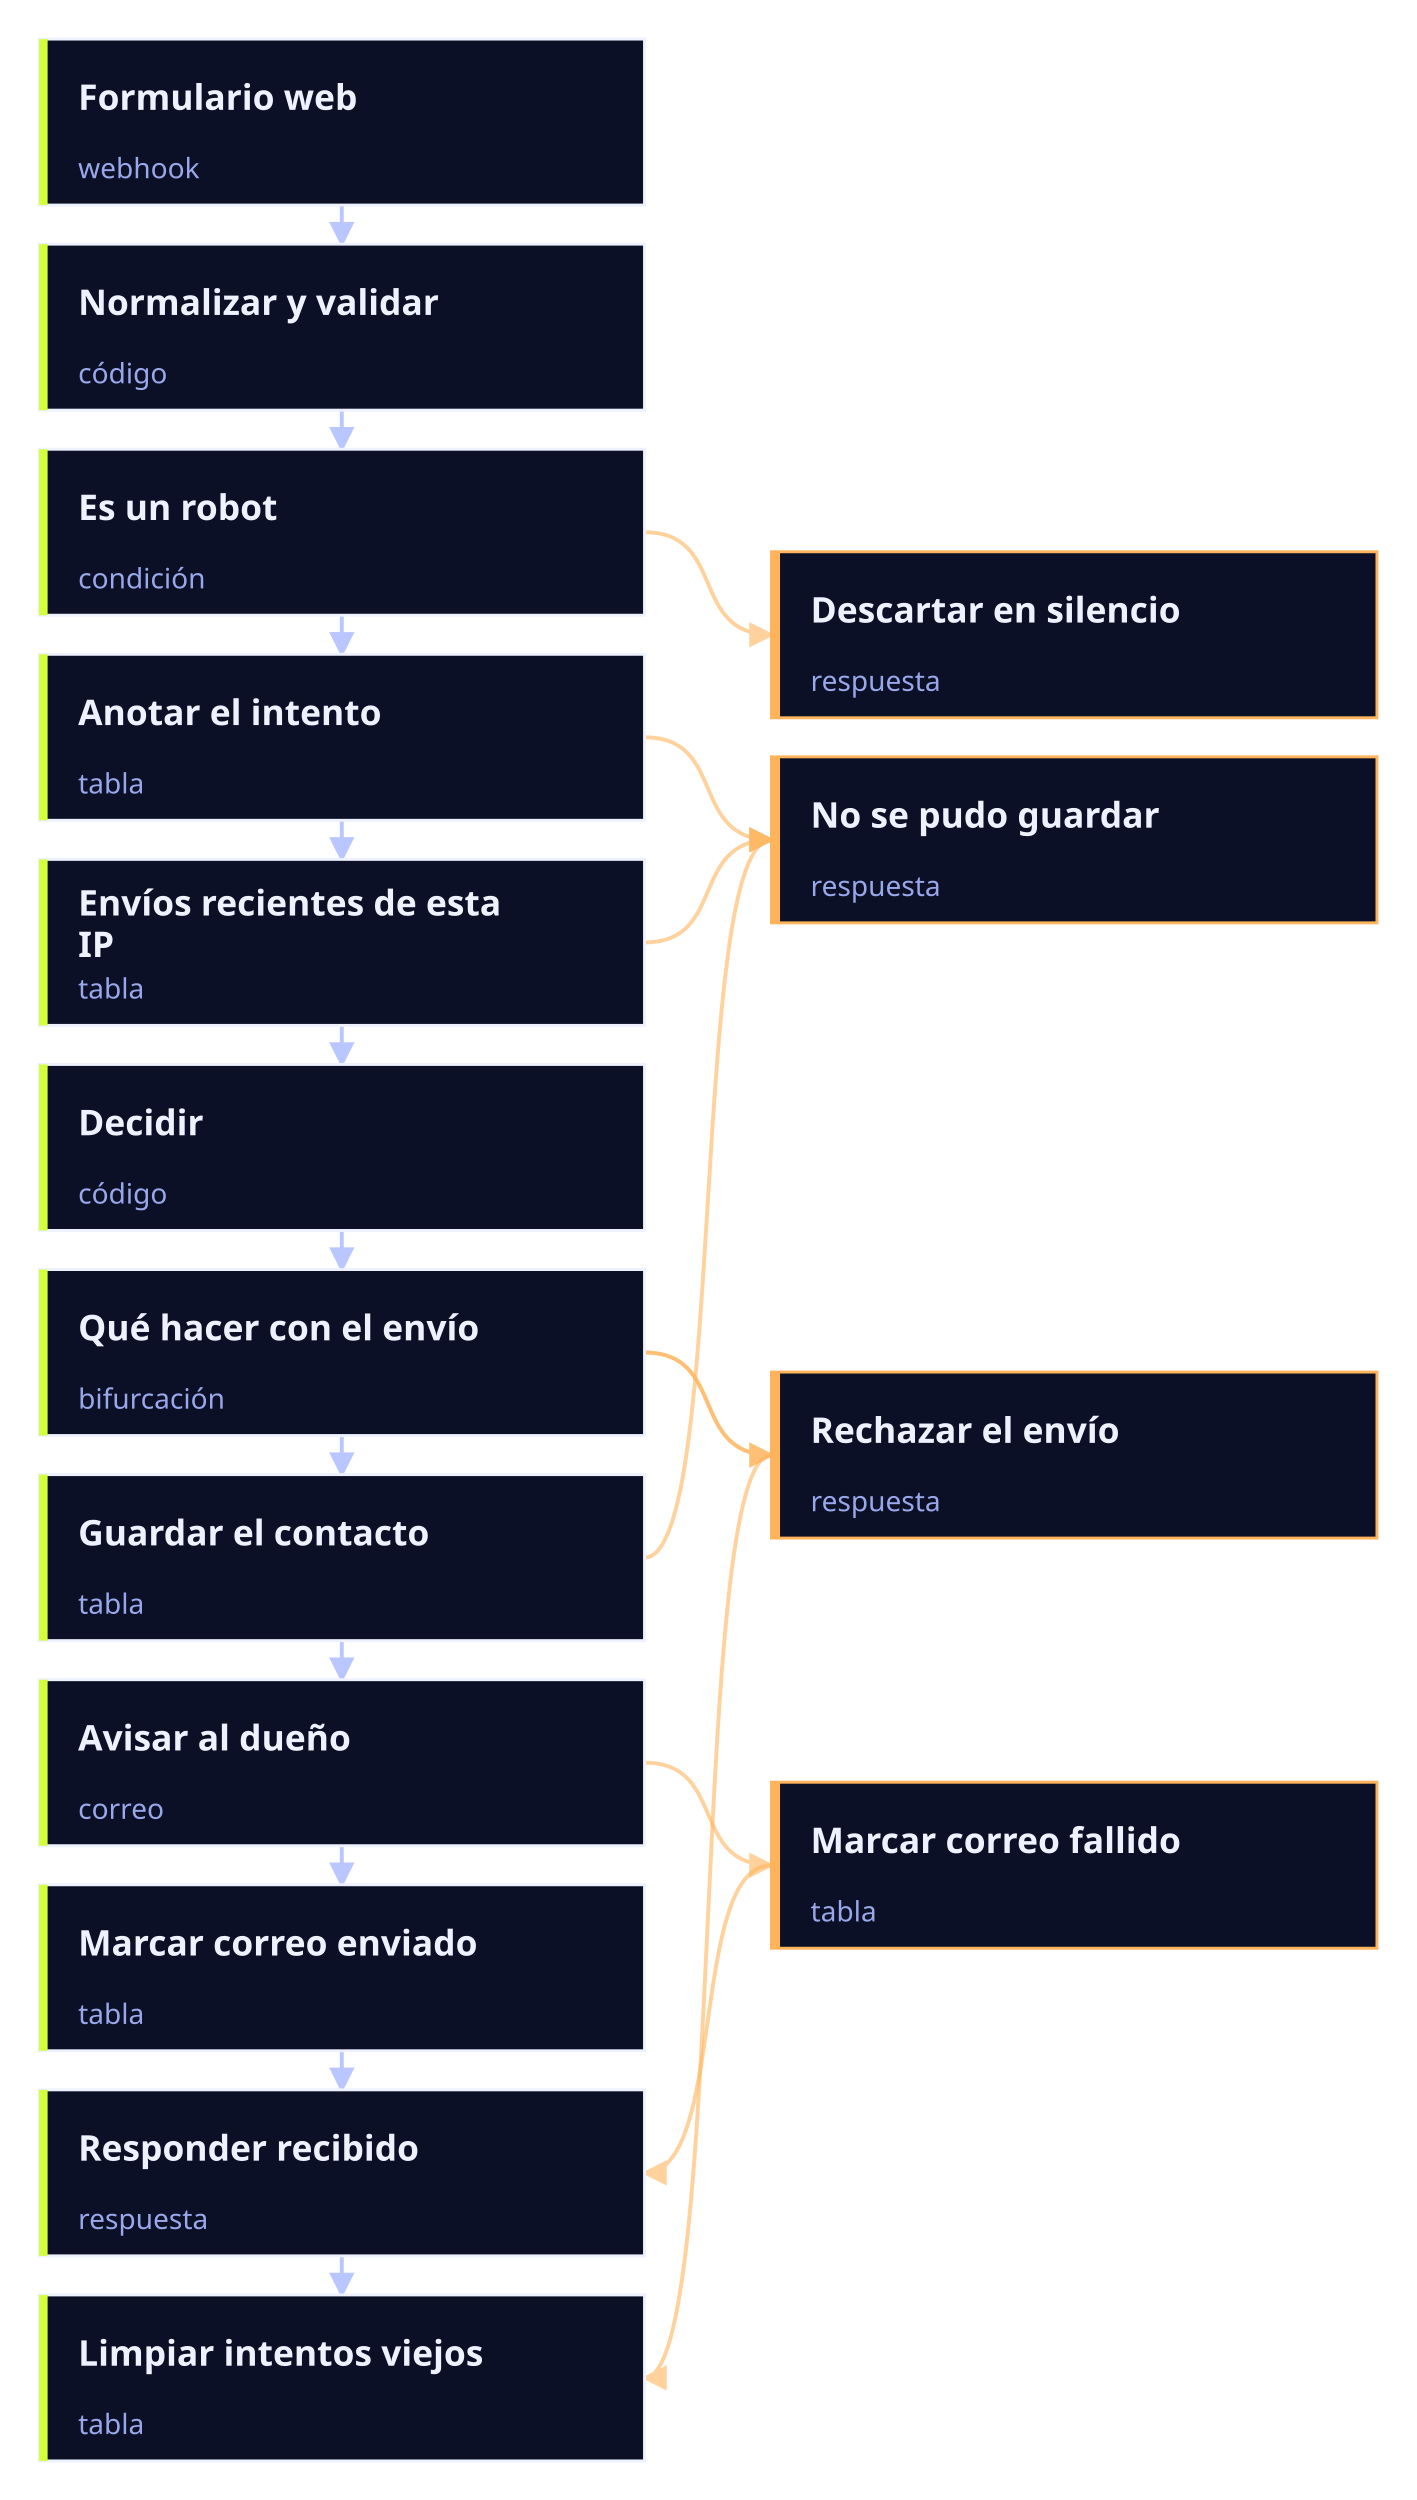
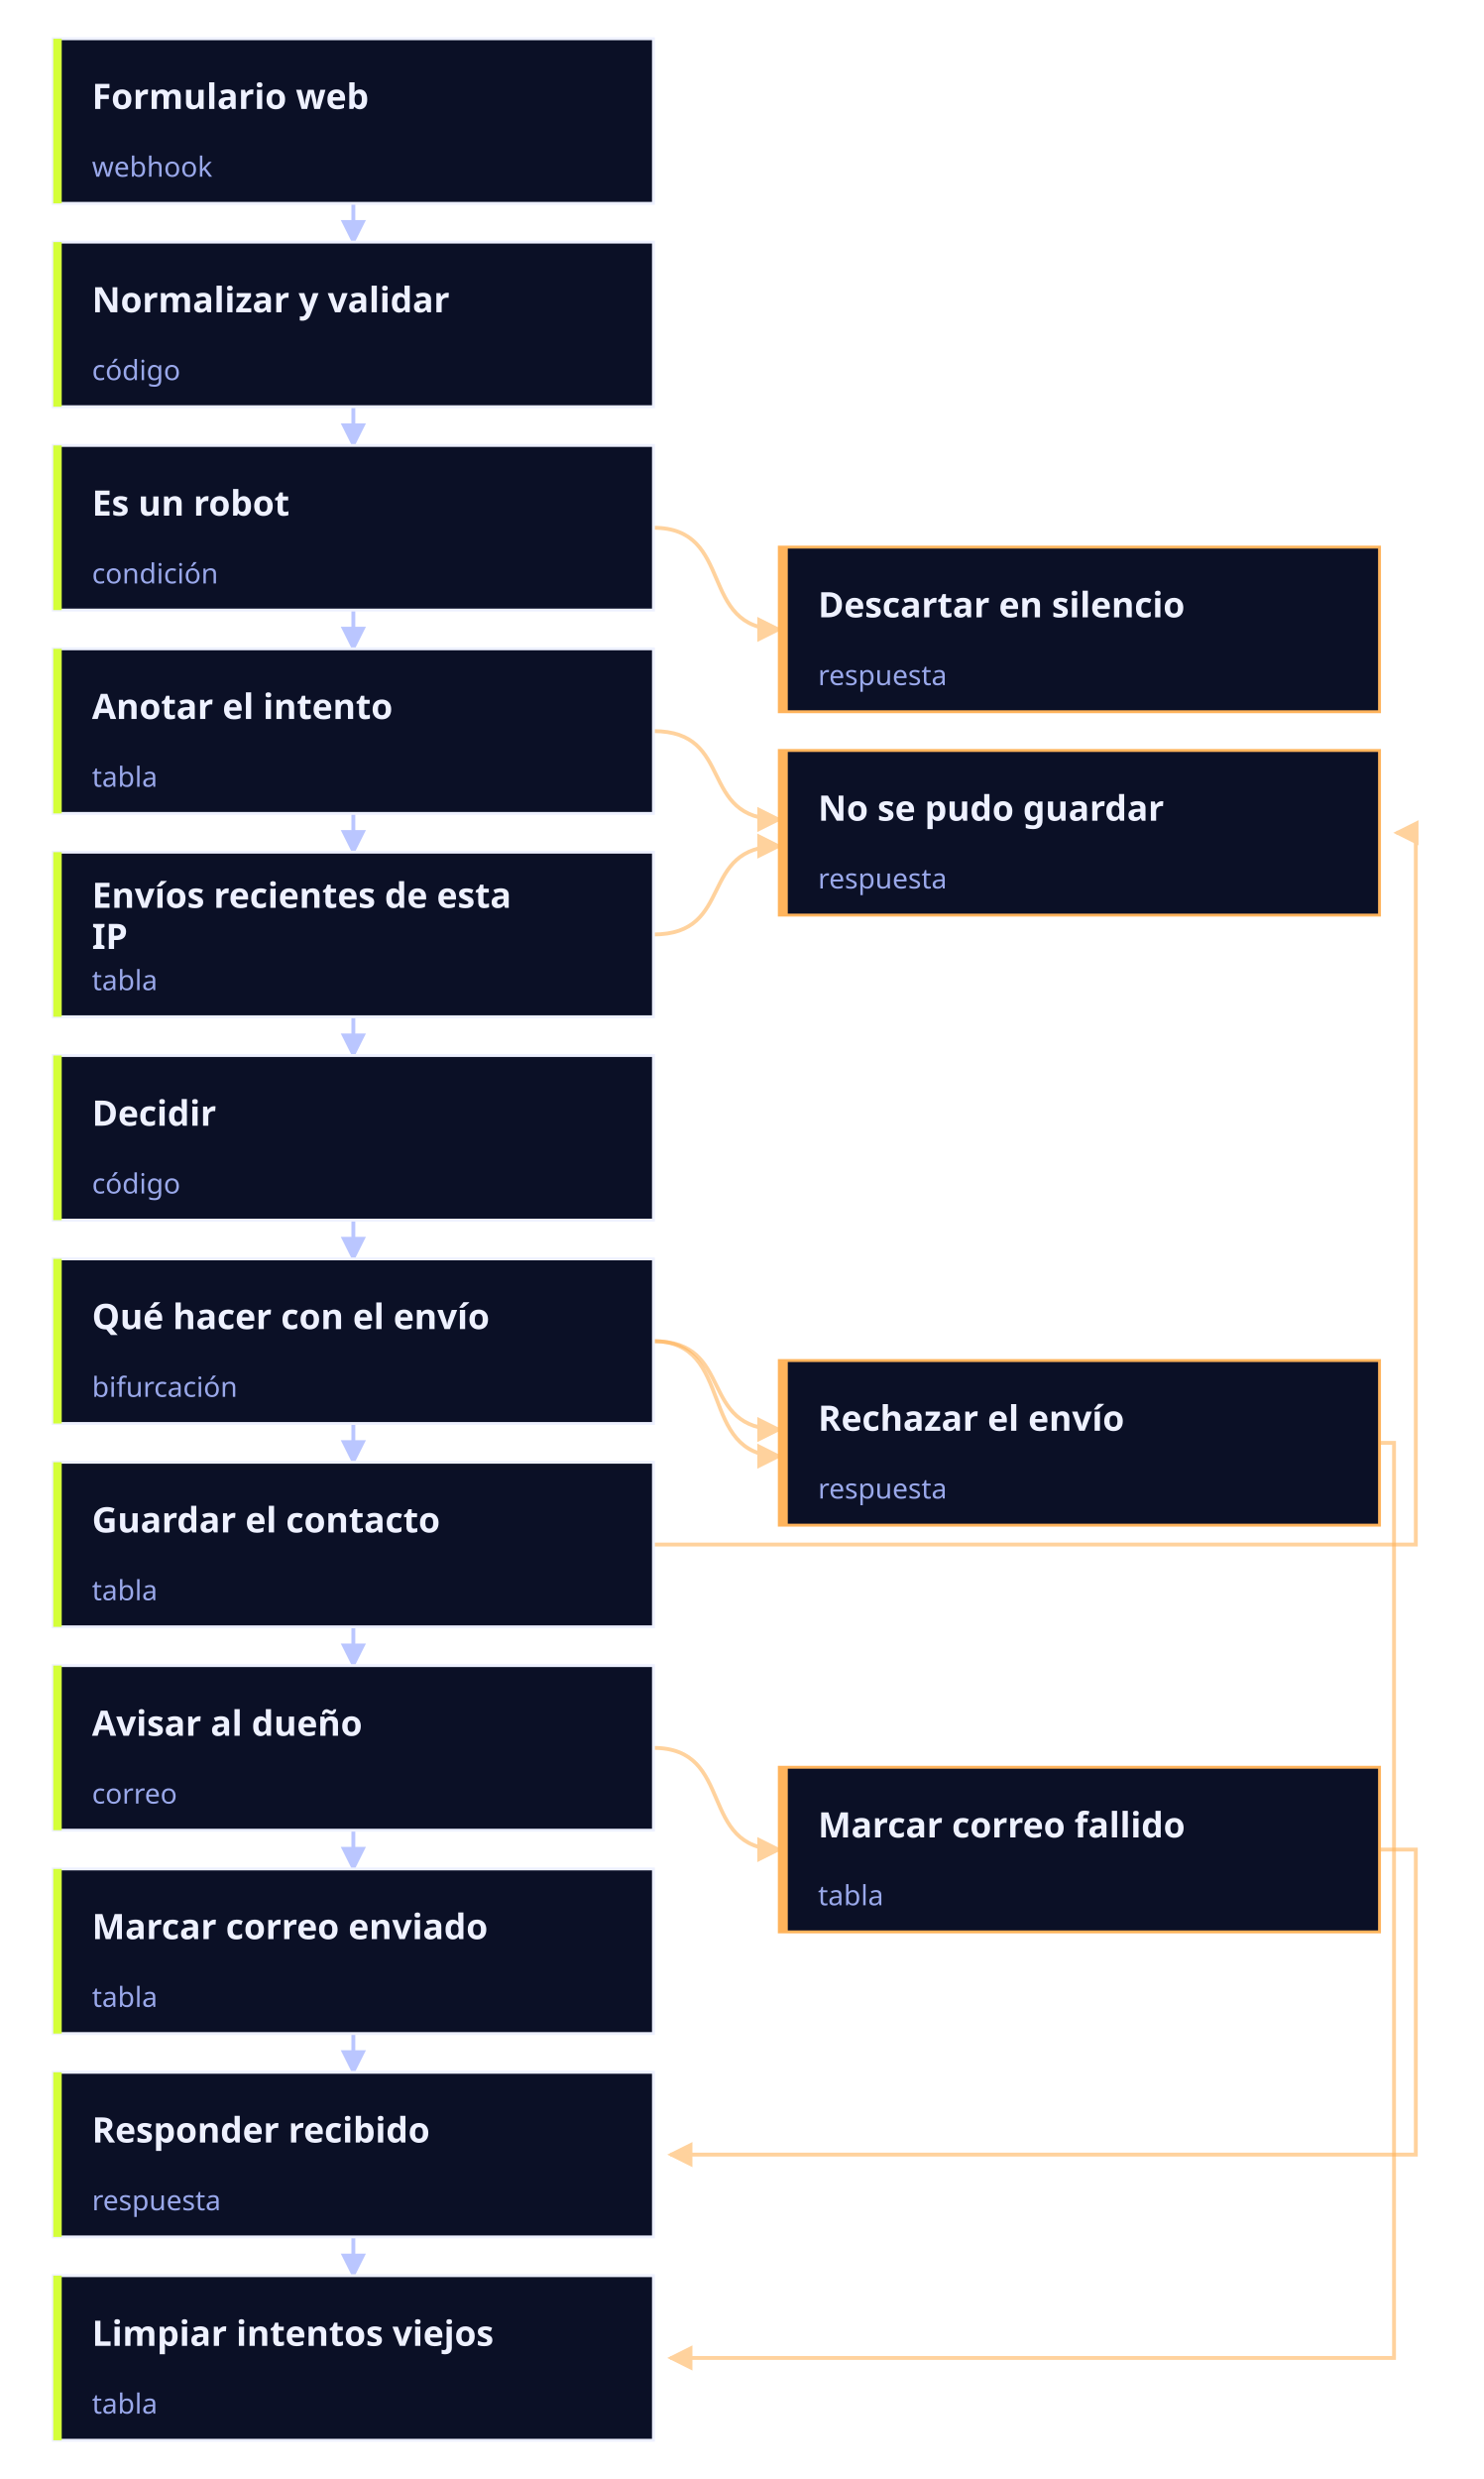
- <svg xmlns="http://www.w3.org/2000/svg" viewBox="0 0 580 1024" width="580" height="1024" role="img" aria-label="Mapa del flujo phinodia-web-contacto, activo en nuestro n8n: 16 pasos y 20 conexiones, desde el formulario de la web hasta el aviso por correo, con las salidas de robot, de exceso de envíos y de error marcadas aparte.">
+ <svg xmlns="http://www.w3.org/2000/svg" viewBox="0 0 613 1024" width="613" height="1024" role="img" aria-label="Mapa del flujo phinodia-web-contacto, activo en nuestro n8n: 16 pasos y 20 conexiones, desde el formulario de la web hasta el aviso por correo, con las salidas de robot, de exceso de envíos y de error marcadas aparte.">
  <defs>
    <marker id="p1" viewBox="0 0 8 8" refX="7" refY="4" markerWidth="6.5" markerHeight="6.5" orient="auto">
      <path d="M0 0 L8 4 L0 8 z" fill="#a9b8ff" />
    </marker>
    <marker id="p2" viewBox="0 0 8 8" refX="7" refY="4" markerWidth="6.5" markerHeight="6.5" orient="auto">
      <path d="M0 0 L8 4 L0 8 z" fill="#ffb45c" />
    </marker>
  </defs>
-   <path d="M140.0,84 L140.0,100" fill="none" stroke="#a9b8ff" stroke-width="1.6" opacity="0.8" marker-end="url(#p1)" />
-   <path d="M140.0,168 L140.0,184" fill="none" stroke="#a9b8ff" stroke-width="1.6" opacity="0.8" marker-end="url(#p1)" />
-   <path d="M264,218.0 C298,218.0 282,260.0 316,260.0" fill="none" stroke="#ffb45c" stroke-width="1.6" opacity="0.6" marker-end="url(#p2)" />
-   <path d="M140.0,252 L140.0,268" fill="none" stroke="#a9b8ff" stroke-width="1.6" opacity="0.8" marker-end="url(#p1)" />
-   <path d="M140.0,336 L140.0,352" fill="none" stroke="#a9b8ff" stroke-width="1.6" opacity="0.8" marker-end="url(#p1)" />
-   <path d="M264,302.0 C298,302.0 282,344.0 316,344.0" fill="none" stroke="#ffb45c" stroke-width="1.6" opacity="0.6" marker-end="url(#p2)" />
-   <path d="M140.0,420 L140.0,436" fill="none" stroke="#a9b8ff" stroke-width="1.6" opacity="0.8" marker-end="url(#p1)" />
-   <path d="M264,386.0 C298,386.0 282,344.0 316,344.0" fill="none" stroke="#ffb45c" stroke-width="1.6" opacity="0.6" marker-end="url(#p2)" />
-   <path d="M140.0,504 L140.0,520" fill="none" stroke="#a9b8ff" stroke-width="1.6" opacity="0.8" marker-end="url(#p1)" />
-   <path d="M264,554.0 C298,554.0 282,596.0 316,596.0" fill="none" stroke="#ffb45c" stroke-width="1.6" opacity="0.6" marker-end="url(#p2)" />
-   <path d="M264,554.0 C298,554.0 282,596.0 316,596.0" fill="none" stroke="#ffb45c" stroke-width="1.6" opacity="0.6" marker-end="url(#p2)" />
-   <path d="M140.0,588 L140.0,604" fill="none" stroke="#a9b8ff" stroke-width="1.6" opacity="0.8" marker-end="url(#p1)" />
-   <path d="M140.0,672 L140.0,688" fill="none" stroke="#a9b8ff" stroke-width="1.6" opacity="0.8" marker-end="url(#p1)" />
-   <path d="M264,638.0 C298,638.0 282,344.0 316,344.0" fill="none" stroke="#ffb45c" stroke-width="1.6" opacity="0.6" marker-end="url(#p2)" />
-   <path d="M140.0,756 L140.0,772" fill="none" stroke="#a9b8ff" stroke-width="1.6" opacity="0.8" marker-end="url(#p1)" />
-   <path d="M264,722.0 C298,722.0 282,764.0 316,764.0" fill="none" stroke="#ffb45c" stroke-width="1.6" opacity="0.6" marker-end="url(#p2)" />
-   <path d="M140.0,840 L140.0,856" fill="none" stroke="#a9b8ff" stroke-width="1.6" opacity="0.8" marker-end="url(#p1)" />
-   <path d="M316,764.0 C282,764.0 298,890.0 264,890.0" fill="none" stroke="#ffb45c" stroke-width="1.6" opacity="0.6" marker-end="url(#p2)" />
-   <path d="M140.0,924 L140.0,940" fill="none" stroke="#a9b8ff" stroke-width="1.6" opacity="0.8" marker-end="url(#p1)" />
-   <path d="M316,596.0 C282,596.0 298,974.0 264,974.0" fill="none" stroke="#ffb45c" stroke-width="1.6" opacity="0.6" marker-end="url(#p2)" />
-   <rect x="16" y="16" width="248" height="68" fill="#0b1026" stroke="#eef1ff" stroke-width="1.2" />
-   <rect x="16" y="16" width="3.5" height="68" fill="#d4ff3a" />
-   <text x="32" y="45" font-family="Onest, system-ui, sans-serif" font-size="14.5" font-weight="600" fill="#eef1ff">Formulario web</text>
-   <text x="32" y="73" font-family="Onest, system-ui, sans-serif" font-size="11.5" fill="#a9b8ff" opacity="0.9">webhook</text>
-   <rect x="16" y="100" width="248" height="68" fill="#0b1026" stroke="#eef1ff" stroke-width="1.2" />
-   <rect x="16" y="100" width="3.5" height="68" fill="#d4ff3a" />
-   <text x="32" y="129" font-family="Onest, system-ui, sans-serif" font-size="14.5" font-weight="600" fill="#eef1ff">Normalizar y validar</text>
-   <text x="32" y="157" font-family="Onest, system-ui, sans-serif" font-size="11.5" fill="#a9b8ff" opacity="0.9">código</text>
-   <rect x="16" y="184" width="248" height="68" fill="#0b1026" stroke="#eef1ff" stroke-width="1.2" />
-   <rect x="16" y="184" width="3.5" height="68" fill="#d4ff3a" />
-   <text x="32" y="213" font-family="Onest, system-ui, sans-serif" font-size="14.5" font-weight="600" fill="#eef1ff">Es un robot</text>
-   <text x="32" y="241" font-family="Onest, system-ui, sans-serif" font-size="11.5" fill="#a9b8ff" opacity="0.9">condición</text>
-   <rect x="16" y="268" width="248" height="68" fill="#0b1026" stroke="#eef1ff" stroke-width="1.2" />
-   <rect x="16" y="268" width="3.5" height="68" fill="#d4ff3a" />
-   <text x="32" y="297" font-family="Onest, system-ui, sans-serif" font-size="14.5" font-weight="600" fill="#eef1ff">Anotar el intento</text>
-   <text x="32" y="325" font-family="Onest, system-ui, sans-serif" font-size="11.5" fill="#a9b8ff" opacity="0.9">tabla</text>
-   <rect x="16" y="352" width="248" height="68" fill="#0b1026" stroke="#eef1ff" stroke-width="1.2" />
-   <rect x="16" y="352" width="3.5" height="68" fill="#d4ff3a" />
-   <text x="32" y="375" font-family="Onest, system-ui, sans-serif" font-size="14.5" font-weight="600" fill="#eef1ff">Envíos recientes de esta</text>
-   <text x="32" y="392" font-family="Onest, system-ui, sans-serif" font-size="14.5" font-weight="600" fill="#eef1ff">IP</text>
-   <text x="32" y="409" font-family="Onest, system-ui, sans-serif" font-size="11.5" fill="#a9b8ff" opacity="0.9">tabla</text>
-   <rect x="16" y="436" width="248" height="68" fill="#0b1026" stroke="#eef1ff" stroke-width="1.2" />
-   <rect x="16" y="436" width="3.5" height="68" fill="#d4ff3a" />
-   <text x="32" y="465" font-family="Onest, system-ui, sans-serif" font-size="14.5" font-weight="600" fill="#eef1ff">Decidir</text>
-   <text x="32" y="493" font-family="Onest, system-ui, sans-serif" font-size="11.5" fill="#a9b8ff" opacity="0.9">código</text>
-   <rect x="16" y="520" width="248" height="68" fill="#0b1026" stroke="#eef1ff" stroke-width="1.2" />
-   <rect x="16" y="520" width="3.5" height="68" fill="#d4ff3a" />
-   <text x="32" y="549" font-family="Onest, system-ui, sans-serif" font-size="14.5" font-weight="600" fill="#eef1ff">Qué hacer con el envío</text>
-   <text x="32" y="577" font-family="Onest, system-ui, sans-serif" font-size="11.5" fill="#a9b8ff" opacity="0.9">bifurcación</text>
-   <rect x="16" y="604" width="248" height="68" fill="#0b1026" stroke="#eef1ff" stroke-width="1.2" />
-   <rect x="16" y="604" width="3.5" height="68" fill="#d4ff3a" />
-   <text x="32" y="633" font-family="Onest, system-ui, sans-serif" font-size="14.5" font-weight="600" fill="#eef1ff">Guardar el contacto</text>
-   <text x="32" y="661" font-family="Onest, system-ui, sans-serif" font-size="11.5" fill="#a9b8ff" opacity="0.9">tabla</text>
-   <rect x="16" y="688" width="248" height="68" fill="#0b1026" stroke="#eef1ff" stroke-width="1.2" />
-   <rect x="16" y="688" width="3.5" height="68" fill="#d4ff3a" />
-   <text x="32" y="717" font-family="Onest, system-ui, sans-serif" font-size="14.5" font-weight="600" fill="#eef1ff">Avisar al dueño</text>
-   <text x="32" y="745" font-family="Onest, system-ui, sans-serif" font-size="11.5" fill="#a9b8ff" opacity="0.9">correo</text>
-   <rect x="16" y="772" width="248" height="68" fill="#0b1026" stroke="#eef1ff" stroke-width="1.2" />
-   <rect x="16" y="772" width="3.5" height="68" fill="#d4ff3a" />
-   <text x="32" y="801" font-family="Onest, system-ui, sans-serif" font-size="14.5" font-weight="600" fill="#eef1ff">Marcar correo enviado</text>
-   <text x="32" y="829" font-family="Onest, system-ui, sans-serif" font-size="11.5" fill="#a9b8ff" opacity="0.9">tabla</text>
-   <rect x="16" y="856" width="248" height="68" fill="#0b1026" stroke="#eef1ff" stroke-width="1.2" />
-   <rect x="16" y="856" width="3.5" height="68" fill="#d4ff3a" />
-   <text x="32" y="885" font-family="Onest, system-ui, sans-serif" font-size="14.5" font-weight="600" fill="#eef1ff">Responder recibido</text>
-   <text x="32" y="913" font-family="Onest, system-ui, sans-serif" font-size="11.5" fill="#a9b8ff" opacity="0.9">respuesta</text>
-   <rect x="16" y="940" width="248" height="68" fill="#0b1026" stroke="#eef1ff" stroke-width="1.2" />
-   <rect x="16" y="940" width="3.5" height="68" fill="#d4ff3a" />
-   <text x="32" y="969" font-family="Onest, system-ui, sans-serif" font-size="14.5" font-weight="600" fill="#eef1ff">Limpiar intentos viejos</text>
-   <text x="32" y="997" font-family="Onest, system-ui, sans-serif" font-size="11.5" fill="#a9b8ff" opacity="0.9">tabla</text>
-   <rect x="316" y="226" width="248" height="68" fill="#0b1026" stroke="#ffb45c" stroke-width="1.2" />
-   <rect x="316" y="226" width="3.5" height="68" fill="#ffb45c" />
-   <text x="332" y="255" font-family="Onest, system-ui, sans-serif" font-size="14.5" font-weight="600" fill="#eef1ff">Descartar en silencio</text>
-   <text x="332" y="283" font-family="Onest, system-ui, sans-serif" font-size="11.5" fill="#a9b8ff" opacity="0.9">respuesta</text>
-   <rect x="316" y="310" width="248" height="68" fill="#0b1026" stroke="#ffb45c" stroke-width="1.2" />
-   <rect x="316" y="310" width="3.5" height="68" fill="#ffb45c" />
-   <text x="332" y="339" font-family="Onest, system-ui, sans-serif" font-size="14.5" font-weight="600" fill="#eef1ff">No se pudo guardar</text>
-   <text x="332" y="367" font-family="Onest, system-ui, sans-serif" font-size="11.5" fill="#a9b8ff" opacity="0.9">respuesta</text>
-   <rect x="316" y="562" width="248" height="68" fill="#0b1026" stroke="#ffb45c" stroke-width="1.2" />
-   <rect x="316" y="562" width="3.5" height="68" fill="#ffb45c" />
-   <text x="332" y="591" font-family="Onest, system-ui, sans-serif" font-size="14.5" font-weight="600" fill="#eef1ff">Rechazar el envío</text>
-   <text x="332" y="619" font-family="Onest, system-ui, sans-serif" font-size="11.5" fill="#a9b8ff" opacity="0.9">respuesta</text>
-   <rect x="316" y="730" width="248" height="68" fill="#0b1026" stroke="#ffb45c" stroke-width="1.2" />
-   <rect x="316" y="730" width="3.5" height="68" fill="#ffb45c" />
-   <text x="332" y="759" font-family="Onest, system-ui, sans-serif" font-size="14.5" font-weight="600" fill="#eef1ff">Marcar correo fallido</text>
-   <text x="332" y="787" font-family="Onest, system-ui, sans-serif" font-size="11.5" fill="#a9b8ff" opacity="0.9">tabla</text>
+   <path d="M146.0,84 L146.0,100" fill="none" stroke="#a9b8ff" stroke-width="1.6" opacity="0.8" marker-end="url(#p1)" />
+   <path d="M146.0,168 L146.0,184" fill="none" stroke="#a9b8ff" stroke-width="1.6" opacity="0.8" marker-end="url(#p1)" />
+   <path d="M270,218.0 C304,218.0 288,260.0 322,260.0" fill="none" stroke="#ffb45c" stroke-width="1.6" opacity="0.6" marker-end="url(#p2)" />
+   <path d="M146.0,252 L146.0,268" fill="none" stroke="#a9b8ff" stroke-width="1.6" opacity="0.8" marker-end="url(#p1)" />
+   <path d="M146.0,336 L146.0,352" fill="none" stroke="#a9b8ff" stroke-width="1.6" opacity="0.8" marker-end="url(#p1)" />
+   <path d="M270,302.0 C304,302.0 288,338.5 322,338.5" fill="none" stroke="#ffb45c" stroke-width="1.6" opacity="0.6" marker-end="url(#p2)" />
+   <path d="M146.0,420 L146.0,436" fill="none" stroke="#a9b8ff" stroke-width="1.6" opacity="0.8" marker-end="url(#p1)" />
+   <path d="M270,386.0 C304,386.0 288,349.5 322,349.5" fill="none" stroke="#ffb45c" stroke-width="1.6" opacity="0.6" marker-end="url(#p2)" />
+   <path d="M146.0,504 L146.0,520" fill="none" stroke="#a9b8ff" stroke-width="1.6" opacity="0.8" marker-end="url(#p1)" />
+   <path d="M270,554.0 C304,554.0 288,590.5 322,590.5" fill="none" stroke="#ffb45c" stroke-width="1.6" opacity="0.6" marker-end="url(#p2)" />
+   <path d="M270,554.0 C304,554.0 288,601.5 322,601.5" fill="none" stroke="#ffb45c" stroke-width="1.6" opacity="0.6" marker-end="url(#p2)" />
+   <path d="M146.0,588 L146.0,604" fill="none" stroke="#a9b8ff" stroke-width="1.6" opacity="0.8" marker-end="url(#p1)" />
+   <path d="M146.0,672 L146.0,688" fill="none" stroke="#a9b8ff" stroke-width="1.6" opacity="0.8" marker-end="url(#p1)" />
+   <path d="M270,638.0 L585,638.0 L585,344.0 L577,344.0" fill="none" stroke="#ffb45c" stroke-width="1.6" opacity="0.6" marker-end="url(#p2)" />
+   <path d="M146.0,756 L146.0,772" fill="none" stroke="#a9b8ff" stroke-width="1.6" opacity="0.8" marker-end="url(#p1)" />
+   <path d="M270,722.0 C304,722.0 288,764.0 322,764.0" fill="none" stroke="#ffb45c" stroke-width="1.6" opacity="0.6" marker-end="url(#p2)" />
+   <path d="M146.0,840 L146.0,856" fill="none" stroke="#a9b8ff" stroke-width="1.6" opacity="0.8" marker-end="url(#p1)" />
+   <path d="M570,764.0 L585,764.0 L585,890.0 L277,890.0" fill="none" stroke="#ffb45c" stroke-width="1.6" opacity="0.6" marker-end="url(#p2)" />
+   <path d="M146.0,924 L146.0,940" fill="none" stroke="#a9b8ff" stroke-width="1.6" opacity="0.8" marker-end="url(#p1)" />
+   <path d="M570,596.0 L576,596.0 L576,974.0 L277,974.0" fill="none" stroke="#ffb45c" stroke-width="1.6" opacity="0.6" marker-end="url(#p2)" />
+   <rect x="22" y="16" width="248" height="68" fill="#0b1026" stroke="#eef1ff" stroke-width="1.2" />
+   <rect x="22" y="16" width="3.5" height="68" fill="#d4ff3a" />
+   <text x="38" y="45" font-family="Onest, system-ui, sans-serif" font-size="14.5" font-weight="600" fill="#eef1ff">Formulario web</text>
+   <text x="38" y="73" font-family="Onest, system-ui, sans-serif" font-size="11.5" fill="#a9b8ff" opacity="0.9">webhook</text>
+   <rect x="22" y="100" width="248" height="68" fill="#0b1026" stroke="#eef1ff" stroke-width="1.2" />
+   <rect x="22" y="100" width="3.5" height="68" fill="#d4ff3a" />
+   <text x="38" y="129" font-family="Onest, system-ui, sans-serif" font-size="14.5" font-weight="600" fill="#eef1ff">Normalizar y validar</text>
+   <text x="38" y="157" font-family="Onest, system-ui, sans-serif" font-size="11.5" fill="#a9b8ff" opacity="0.9">código</text>
+   <rect x="22" y="184" width="248" height="68" fill="#0b1026" stroke="#eef1ff" stroke-width="1.2" />
+   <rect x="22" y="184" width="3.5" height="68" fill="#d4ff3a" />
+   <text x="38" y="213" font-family="Onest, system-ui, sans-serif" font-size="14.5" font-weight="600" fill="#eef1ff">Es un robot</text>
+   <text x="38" y="241" font-family="Onest, system-ui, sans-serif" font-size="11.5" fill="#a9b8ff" opacity="0.9">condición</text>
+   <rect x="22" y="268" width="248" height="68" fill="#0b1026" stroke="#eef1ff" stroke-width="1.2" />
+   <rect x="22" y="268" width="3.5" height="68" fill="#d4ff3a" />
+   <text x="38" y="297" font-family="Onest, system-ui, sans-serif" font-size="14.5" font-weight="600" fill="#eef1ff">Anotar el intento</text>
+   <text x="38" y="325" font-family="Onest, system-ui, sans-serif" font-size="11.5" fill="#a9b8ff" opacity="0.9">tabla</text>
+   <rect x="22" y="352" width="248" height="68" fill="#0b1026" stroke="#eef1ff" stroke-width="1.2" />
+   <rect x="22" y="352" width="3.5" height="68" fill="#d4ff3a" />
+   <text x="38" y="375" font-family="Onest, system-ui, sans-serif" font-size="14.5" font-weight="600" fill="#eef1ff">Envíos recientes de esta</text>
+   <text x="38" y="392" font-family="Onest, system-ui, sans-serif" font-size="14.5" font-weight="600" fill="#eef1ff">IP</text>
+   <text x="38" y="409" font-family="Onest, system-ui, sans-serif" font-size="11.5" fill="#a9b8ff" opacity="0.9">tabla</text>
+   <rect x="22" y="436" width="248" height="68" fill="#0b1026" stroke="#eef1ff" stroke-width="1.2" />
+   <rect x="22" y="436" width="3.5" height="68" fill="#d4ff3a" />
+   <text x="38" y="465" font-family="Onest, system-ui, sans-serif" font-size="14.5" font-weight="600" fill="#eef1ff">Decidir</text>
+   <text x="38" y="493" font-family="Onest, system-ui, sans-serif" font-size="11.5" fill="#a9b8ff" opacity="0.9">código</text>
+   <rect x="22" y="520" width="248" height="68" fill="#0b1026" stroke="#eef1ff" stroke-width="1.2" />
+   <rect x="22" y="520" width="3.5" height="68" fill="#d4ff3a" />
+   <text x="38" y="549" font-family="Onest, system-ui, sans-serif" font-size="14.5" font-weight="600" fill="#eef1ff">Qué hacer con el envío</text>
+   <text x="38" y="577" font-family="Onest, system-ui, sans-serif" font-size="11.5" fill="#a9b8ff" opacity="0.9">bifurcación</text>
+   <rect x="22" y="604" width="248" height="68" fill="#0b1026" stroke="#eef1ff" stroke-width="1.2" />
+   <rect x="22" y="604" width="3.5" height="68" fill="#d4ff3a" />
+   <text x="38" y="633" font-family="Onest, system-ui, sans-serif" font-size="14.5" font-weight="600" fill="#eef1ff">Guardar el contacto</text>
+   <text x="38" y="661" font-family="Onest, system-ui, sans-serif" font-size="11.5" fill="#a9b8ff" opacity="0.9">tabla</text>
+   <rect x="22" y="688" width="248" height="68" fill="#0b1026" stroke="#eef1ff" stroke-width="1.2" />
+   <rect x="22" y="688" width="3.5" height="68" fill="#d4ff3a" />
+   <text x="38" y="717" font-family="Onest, system-ui, sans-serif" font-size="14.5" font-weight="600" fill="#eef1ff">Avisar al dueño</text>
+   <text x="38" y="745" font-family="Onest, system-ui, sans-serif" font-size="11.5" fill="#a9b8ff" opacity="0.9">correo</text>
+   <rect x="22" y="772" width="248" height="68" fill="#0b1026" stroke="#eef1ff" stroke-width="1.2" />
+   <rect x="22" y="772" width="3.5" height="68" fill="#d4ff3a" />
+   <text x="38" y="801" font-family="Onest, system-ui, sans-serif" font-size="14.5" font-weight="600" fill="#eef1ff">Marcar correo enviado</text>
+   <text x="38" y="829" font-family="Onest, system-ui, sans-serif" font-size="11.5" fill="#a9b8ff" opacity="0.9">tabla</text>
+   <rect x="22" y="856" width="248" height="68" fill="#0b1026" stroke="#eef1ff" stroke-width="1.2" />
+   <rect x="22" y="856" width="3.5" height="68" fill="#d4ff3a" />
+   <text x="38" y="885" font-family="Onest, system-ui, sans-serif" font-size="14.5" font-weight="600" fill="#eef1ff">Responder recibido</text>
+   <text x="38" y="913" font-family="Onest, system-ui, sans-serif" font-size="11.5" fill="#a9b8ff" opacity="0.9">respuesta</text>
+   <rect x="22" y="940" width="248" height="68" fill="#0b1026" stroke="#eef1ff" stroke-width="1.2" />
+   <rect x="22" y="940" width="3.5" height="68" fill="#d4ff3a" />
+   <text x="38" y="969" font-family="Onest, system-ui, sans-serif" font-size="14.5" font-weight="600" fill="#eef1ff">Limpiar intentos viejos</text>
+   <text x="38" y="997" font-family="Onest, system-ui, sans-serif" font-size="11.5" fill="#a9b8ff" opacity="0.9">tabla</text>
+   <rect x="322" y="226" width="248" height="68" fill="#0b1026" stroke="#ffb45c" stroke-width="1.2" />
+   <rect x="322" y="226" width="3.5" height="68" fill="#ffb45c" />
+   <text x="338" y="255" font-family="Onest, system-ui, sans-serif" font-size="14.5" font-weight="600" fill="#eef1ff">Descartar en silencio</text>
+   <text x="338" y="283" font-family="Onest, system-ui, sans-serif" font-size="11.5" fill="#a9b8ff" opacity="0.9">respuesta</text>
+   <rect x="322" y="310" width="248" height="68" fill="#0b1026" stroke="#ffb45c" stroke-width="1.2" />
+   <rect x="322" y="310" width="3.5" height="68" fill="#ffb45c" />
+   <text x="338" y="339" font-family="Onest, system-ui, sans-serif" font-size="14.5" font-weight="600" fill="#eef1ff">No se pudo guardar</text>
+   <text x="338" y="367" font-family="Onest, system-ui, sans-serif" font-size="11.5" fill="#a9b8ff" opacity="0.9">respuesta</text>
+   <rect x="322" y="562" width="248" height="68" fill="#0b1026" stroke="#ffb45c" stroke-width="1.2" />
+   <rect x="322" y="562" width="3.5" height="68" fill="#ffb45c" />
+   <text x="338" y="591" font-family="Onest, system-ui, sans-serif" font-size="14.5" font-weight="600" fill="#eef1ff">Rechazar el envío</text>
+   <text x="338" y="619" font-family="Onest, system-ui, sans-serif" font-size="11.5" fill="#a9b8ff" opacity="0.9">respuesta</text>
+   <rect x="322" y="730" width="248" height="68" fill="#0b1026" stroke="#ffb45c" stroke-width="1.2" />
+   <rect x="322" y="730" width="3.5" height="68" fill="#ffb45c" />
+   <text x="338" y="759" font-family="Onest, system-ui, sans-serif" font-size="14.5" font-weight="600" fill="#eef1ff">Marcar correo fallido</text>
+   <text x="338" y="787" font-family="Onest, system-ui, sans-serif" font-size="11.5" fill="#a9b8ff" opacity="0.9">tabla</text>
</svg>
